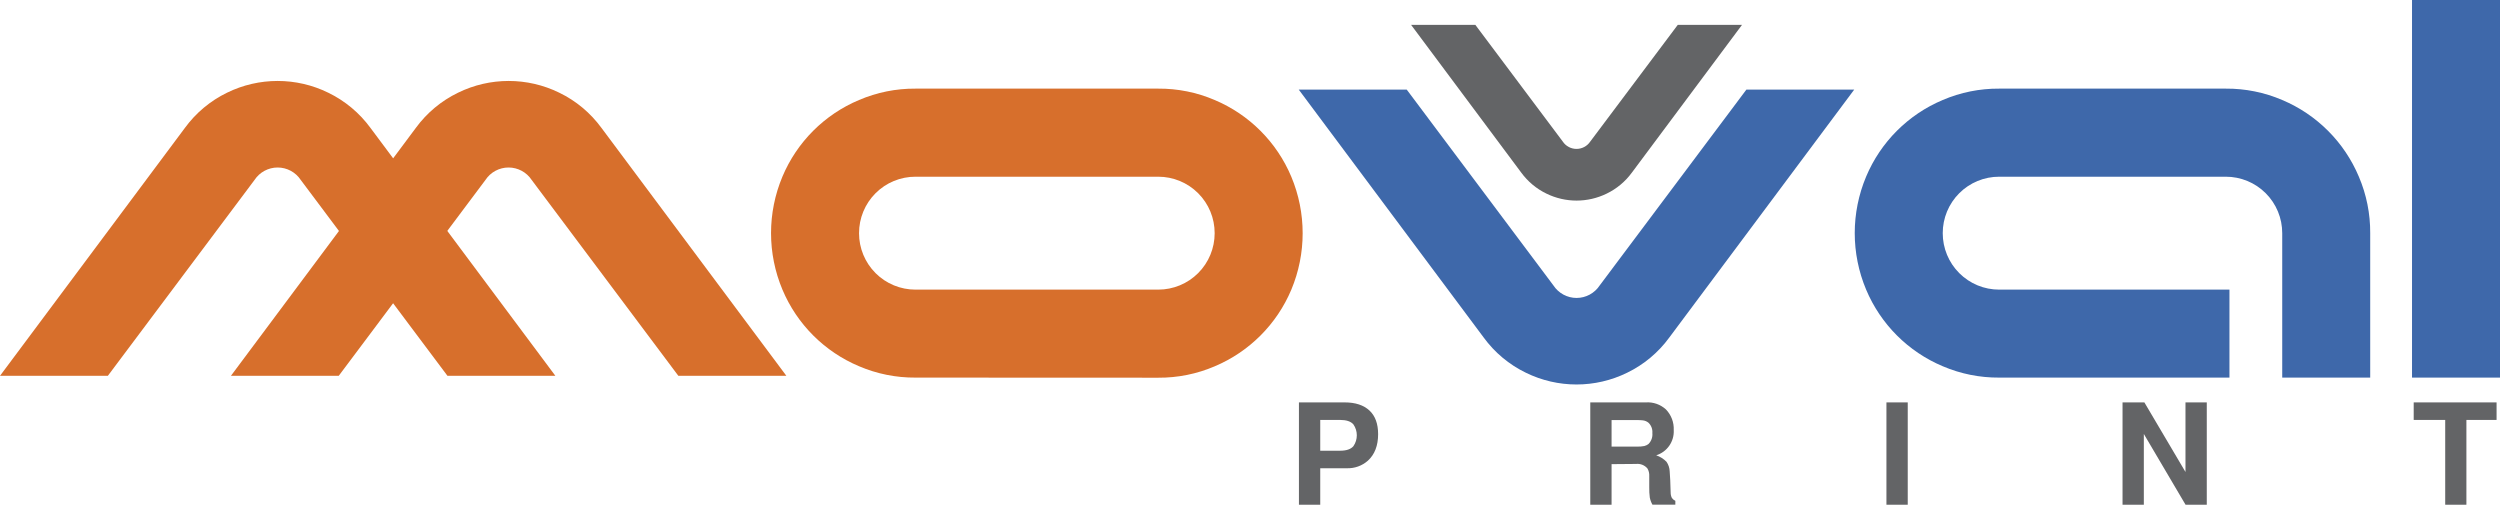
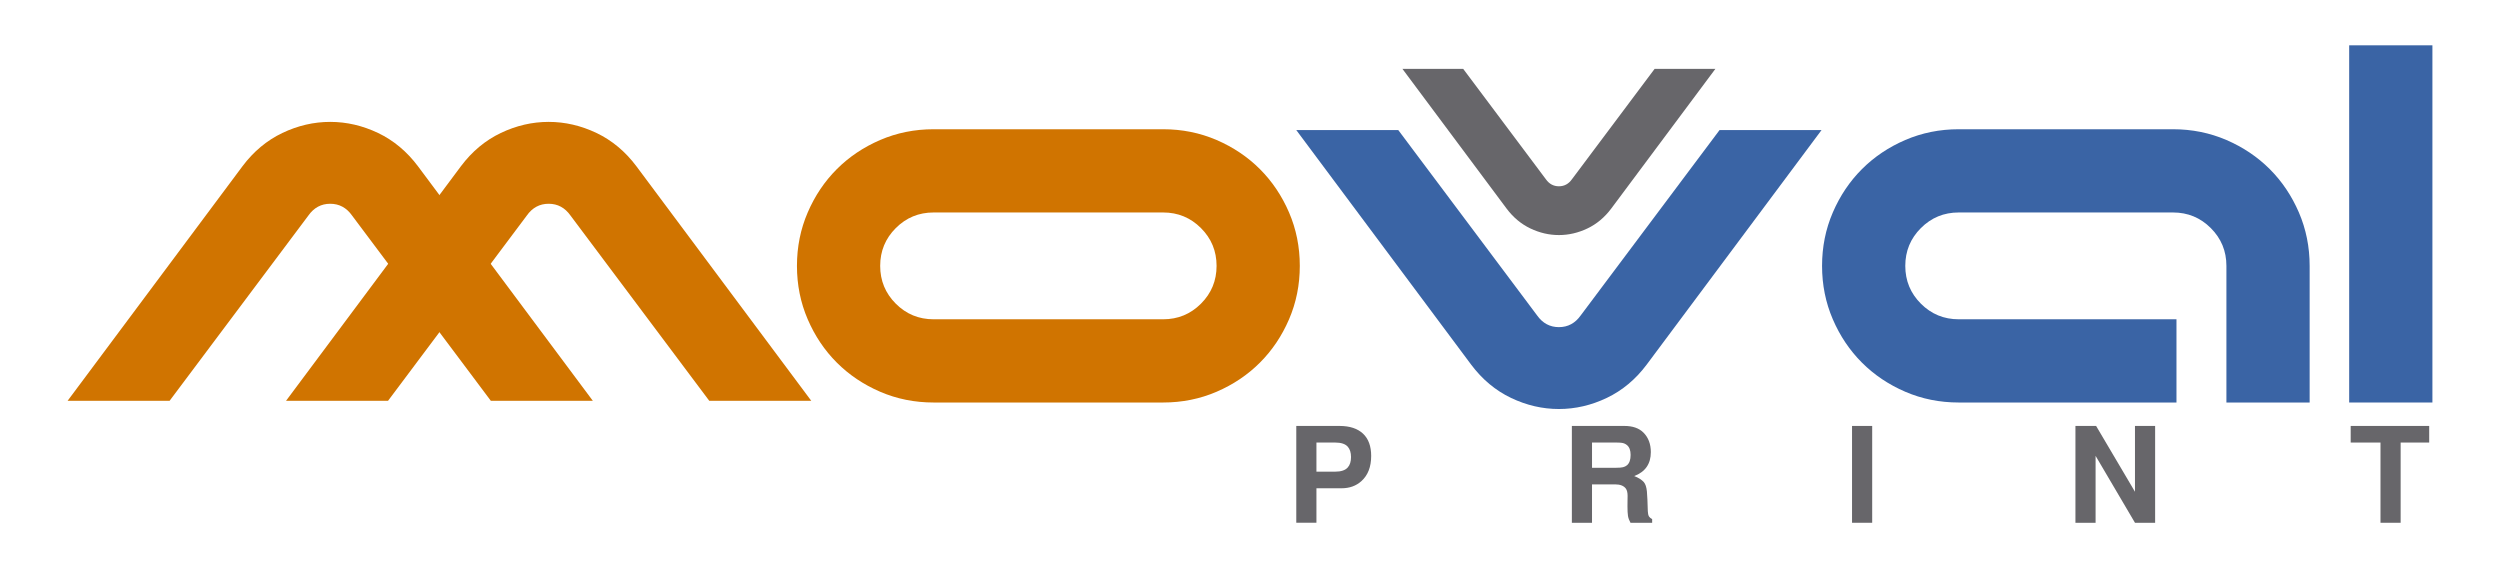
- <svg xmlns="http://www.w3.org/2000/svg" viewBox="0 0 730 147.38">
-   <defs>
-     <style>.cls-1{fill:#d76f2c;}.cls-2{fill:#3e68aa;}.cls-3{fill:#636466;}</style>
-   </defs>
-   <g id="Capa_2" data-name="Capa 2">
-     <g id="Layer_1" data-name="Layer 1">
-       <path class="cls-1" d="M67.43,109.74l54-72.4a33.18,33.18,0,0,1,12.32-10.27,33.56,33.56,0,0,1,29.56,0,33.15,33.15,0,0,1,12.31,10.27l54,72.4H198.08L155.25,52.55a8.08,8.08,0,0,0-13.5,0L98.91,109.74Z" />
-       <path class="cls-2" d="M410.77,26.17l42.84,57.19a8.07,8.07,0,0,0,13.49,0l42.84-57.19h31.49l-54,72.39a33.17,33.17,0,0,1-12.31,10.28,33.56,33.56,0,0,1-29.56,0,33.12,33.12,0,0,1-12.32-10.28l-54-72.39Z" />
-       <path class="cls-3" d="M430.81,7.27l25.53,34.08a4.82,4.82,0,0,0,8,0L489.9,7.27h18.76L476.5,50.41a19.76,19.76,0,0,1-7.34,6.12,20,20,0,0,1-17.61,0,19.76,19.76,0,0,1-7.34-6.12L412.05,7.27Z" />
-       <path class="cls-1" d="M267.33,110.26a41.11,41.11,0,0,1-16.49-3.32,41.85,41.85,0,0,1-22.37-22.37,42.59,42.59,0,0,1,0-33,41.85,41.85,0,0,1,22.37-22.37,41.11,41.11,0,0,1,16.49-3.32H338.2a41.1,41.1,0,0,1,16.48,3.32A41.92,41.92,0,0,1,377.06,51.6a42.71,42.71,0,0,1,0,33,41.92,41.92,0,0,1-22.38,22.37,41.1,41.1,0,0,1-16.48,3.32Zm0-58.66a16.46,16.46,0,0,0-16.49,16.49,16.46,16.46,0,0,0,16.49,16.48H338.2a16.46,16.46,0,0,0,16.48-16.48A16.46,16.46,0,0,0,338.2,51.6Z" />
-       <path class="cls-2" d="M651,110.26H583.77a41.11,41.11,0,0,1-16.49-3.32,41.85,41.85,0,0,1-22.37-22.37,42.59,42.59,0,0,1,0-33,41.85,41.85,0,0,1,22.37-22.37,41.11,41.11,0,0,1,16.49-3.32h66.16a41.1,41.1,0,0,1,16.48,3.32A41.92,41.92,0,0,1,688.79,51.6a41.27,41.27,0,0,1,3.31,16.49v42.17H666.41V68.09A16.46,16.46,0,0,0,649.93,51.6H583.77a16.46,16.46,0,0,0-16.49,16.49,16.46,16.46,0,0,0,16.49,16.48H651Z" />
-       <path class="cls-2" d="M730,110.26H704.31V0H730Z" />
-       <path class="cls-1" d="M0,109.74l54-72.4A33.15,33.15,0,0,1,66.29,27.07a33.56,33.56,0,0,1,29.56,0,33.26,33.26,0,0,1,12.32,10.27l54,72.4H130.66L87.82,52.55a8.08,8.08,0,0,0-13.5,0L31.49,109.74Z" />
-       <path class="cls-3" d="M385.51,136.73v10.65h-6.22V117.5h13.35q4.69,0,7.25,2.38c1.68,1.57,2.52,3.87,2.52,6.88q0,5.05-3,7.77a8.83,8.83,0,0,1-6.12,2.2Zm0-5.12h5.79c1.84,0,3.14-.44,3.89-1.32a5.57,5.57,0,0,0,0-6.37c-.75-.87-2.05-1.3-3.89-1.3h-5.79Z" />
-       <path class="cls-3" d="M470.58,135.53v11.85h-6.22V117.5h16.21a7.91,7.91,0,0,1,5.89,2.06,8.14,8.14,0,0,1,2.27,6,7.31,7.31,0,0,1-5.12,7.39,7.56,7.56,0,0,1,3,1.88,5.27,5.27,0,0,1,.94,2.83q.18,2.07.28,6.14a3.52,3.52,0,0,0,.37,1.62,2.53,2.53,0,0,0,1,.82v1.12h-6.69a6.93,6.93,0,0,1-.77-2.08,20.44,20.44,0,0,1-.16-3c0-.6,0-1.29,0-2.06,0-.58,0-1,0-1.18a3.93,3.93,0,0,0-.53-2.25,3.82,3.82,0,0,0-3.32-1.32Zm0-5.12h7.49a9.66,9.66,0,0,0,2.07-.17,3.14,3.14,0,0,0,1.24-.61,4,4,0,0,0,1.11-3.19,3.73,3.73,0,0,0-1.13-3,3.15,3.15,0,0,0-1.68-.7,14.62,14.62,0,0,0-1.61-.08h-7.49Z" />
-       <path class="cls-3" d="M557.06,117.5v29.88h-6.22V117.5Z" />
-       <path class="cls-3" d="M638.18,147.38,626,126.72v20.66h-6.22V117.5h6.38l12,20.32V117.5h6.22v29.88Z" />
-       <path class="cls-3" d="M720.19,122.62v24.76H714V122.62h-9.2V117.5H729v5.12Z" />
+ <svg xmlns="http://www.w3.org/2000/svg" version="1.1" id="Capa_1" x="0px" y="0px" viewBox="0 0 771.729 175.362" enable-background="new 0 0 771.729 175.362" xml:space="preserve">
+   <g>
+     <path fill="#D07400" d="M88.293,123.73l53.976-72.397c3.427-4.569,7.53-7.996,12.316-10.279c4.782-2.283,9.709-3.427,14.778-3.427   c5.067,0,9.994,1.145,14.78,3.427c4.783,2.283,8.889,5.71,12.316,10.279l53.976,72.397h-31.486l-42.838-57.189   c-1.714-2.429-3.963-3.64-6.748-3.64c-2.784,0-5.033,1.212-6.747,3.64l-42.838,57.189H88.293z" />
+     <path fill="#3A64A5" d="M431.636,40.155l42.838,57.189c1.714,2.429,3.963,3.64,6.747,3.64c2.785,0,5.034-1.212,6.748-3.64   l42.838-57.189h31.486l-53.976,72.397c-3.427,4.569-7.533,7.996-12.316,10.279c-4.785,2.283-9.712,3.427-14.78,3.427   c-5.07,0-9.997-1.145-14.778-3.427c-4.786-2.283-8.889-5.71-12.316-10.279L400.15,40.155H431.636z" />
+     <path fill="#67666A" d="M451.677,21.259l25.524,34.075c1.021,1.447,2.361,2.169,4.02,2.169c1.659,0,2.999-0.722,4.021-2.169   l25.524-34.075h18.76l-32.161,43.137c-2.042,2.722-4.489,4.764-7.338,6.124c-2.851,1.36-5.787,2.042-8.806,2.042   c-3.021,0-5.956-0.682-8.805-2.042c-2.852-1.36-5.296-3.402-7.338-6.124l-32.161-43.137H451.677z" />
+     <path fill="#D07400" d="M288.191,124.251c-5.854,0-11.348-1.103-16.485-3.318c-5.139-2.213-9.601-5.21-13.382-8.992   c-3.784-3.781-6.781-8.243-8.992-13.382c-2.215-5.138-3.319-10.632-3.319-16.485c0-5.852,1.104-11.348,3.319-16.485   c2.211-5.139,5.208-9.599,8.992-13.382c3.781-3.781,8.243-6.778,13.382-8.992c5.138-2.211,10.632-3.319,16.485-3.319h70.868   c5.852,0,11.348,1.107,16.487,3.319c5.138,2.214,9.598,5.212,13.382,8.992c3.779,3.783,6.777,8.243,8.992,13.382   c2.211,5.138,3.318,10.634,3.318,16.485c0,5.854-1.106,11.348-3.318,16.485c-2.215,5.139-5.213,9.601-8.992,13.382   c-3.784,3.782-8.244,6.78-13.382,8.992c-5.139,2.215-10.635,3.318-16.487,3.318H288.191z M288.191,65.589   c-4.569,0-8.457,1.605-11.669,4.817c-3.212,3.212-4.817,7.102-4.817,11.669c0,4.569,1.605,8.457,4.817,11.669   c3.212,3.212,7.1,4.817,11.669,4.817h70.868c4.567,0,8.458-1.605,11.669-4.817c3.212-3.212,4.818-7.1,4.818-11.669   c0-4.567-1.606-8.457-4.818-11.669c-3.211-3.212-7.102-4.817-11.669-4.817H288.191z" />
+     <path fill="#3A64A5" d="M671.861,124.251h-67.229c-5.854,0-11.348-1.103-16.485-3.318c-5.139-2.213-9.601-5.21-13.382-8.992   c-3.784-3.781-6.781-8.243-8.992-13.382c-2.215-5.138-3.319-10.632-3.319-16.485c0-5.852,1.104-11.348,3.319-16.485   c2.211-5.139,5.208-9.599,8.992-13.382c3.781-3.781,8.243-6.778,13.382-8.992c5.138-2.211,10.631-3.319,16.485-3.319h66.158   c5.851,0,11.348,1.107,16.485,3.319c5.139,2.214,9.598,5.212,13.382,8.992c3.781,3.783,6.777,8.243,8.992,13.382   c2.211,5.138,3.319,10.634,3.319,16.485v42.177h-25.693V82.074c0-4.567-1.606-8.457-4.817-11.669   c-3.212-3.212-7.103-4.817-11.669-4.817h-66.158c-4.569,0-8.457,1.605-11.669,4.817c-3.212,3.212-4.817,7.102-4.817,11.669   c0,4.569,1.605,8.457,4.817,11.669c3.212,3.212,7.1,4.817,11.669,4.817h67.229V124.251z" />
+     <path fill="#3A64A5" d="M750.864,124.251h-25.692V13.989h25.692V124.251z" />
+     <path fill="#D07400" d="M20.864,123.73L74.84,51.333c3.427-4.569,7.53-7.996,12.316-10.279c4.782-2.283,9.709-3.427,14.778-3.427   c5.067,0,9.994,1.145,14.78,3.427c4.783,2.283,8.889,5.71,12.316,10.279l53.976,72.397h-31.486l-42.838-57.189   c-1.714-2.429-3.963-3.64-6.748-3.64c-2.784,0-5.033,1.212-6.747,3.64L52.35,123.73H20.864z" />
+     <g>
+       <path fill="#67666A" d="M406.372,150.723v10.65h-6.221v-29.889h13.354c3.133,0,5.551,0.794,7.253,2.382    c1.675,1.575,2.513,3.871,2.513,6.887c0,3.363-1.006,5.953-3.019,7.768c-1.635,1.469-3.675,2.202-6.12,2.202H406.372z     M406.372,145.598h5.794c1.838,0,3.134-0.44,3.891-1.321c0.662-0.747,0.993-1.809,0.993-3.183c0-1.361-0.331-2.423-0.993-3.184    c-0.756-0.867-2.053-1.301-3.891-1.301h-5.794V145.598z" />
+       <path fill="#67666A" d="M491.442,149.522v11.852h-6.221v-29.889h16.211c2.566,0,4.532,0.688,5.897,2.062    c1.512,1.521,2.27,3.53,2.27,6.026c0,3.616-1.71,6.079-5.127,7.387c1.324,0.508,2.317,1.135,2.978,1.882    c0.486,0.574,0.798,1.515,0.933,2.823c0.121,1.388,0.215,3.437,0.283,6.146c0.028,0.708,0.149,1.248,0.366,1.622    c0.202,0.307,0.526,0.58,0.973,0.82v1.121h-6.688c-0.405-0.747-0.661-1.441-0.769-2.082c-0.109-0.707-0.162-1.694-0.162-2.963    c0-0.601,0.006-1.288,0.02-2.063c0.013-0.573,0.02-0.967,0.02-1.181c0-1.001-0.175-1.748-0.526-2.242    c-0.636-0.881-1.744-1.321-3.323-1.321H491.442z M491.442,144.397h7.496c0.905,0,1.594-0.057,2.068-0.17    c0.472-0.113,0.884-0.317,1.236-0.611c0.742-0.627,1.115-1.688,1.115-3.183c0-1.414-0.379-2.429-1.135-3.043    c-0.486-0.4-1.048-0.634-1.682-0.7c-0.446-0.054-0.98-0.08-1.601-0.08h-7.496V144.397z" />
+       <path fill="#67666A" d="M577.929,131.485v29.889h-6.221v-29.889H577.929z" />
+       <path fill="#67666A" d="M659.048,161.374l-12.158-20.66v20.66h-6.22v-29.889h6.383l11.996,20.319v-20.319h6.22v29.889H659.048z" />
+       <path fill="#67666A" d="M741.058,136.61v24.764h-6.22V136.61h-9.201v-5.125h24.235v5.125H741.058z" />
    </g>
  </g>
</svg>
